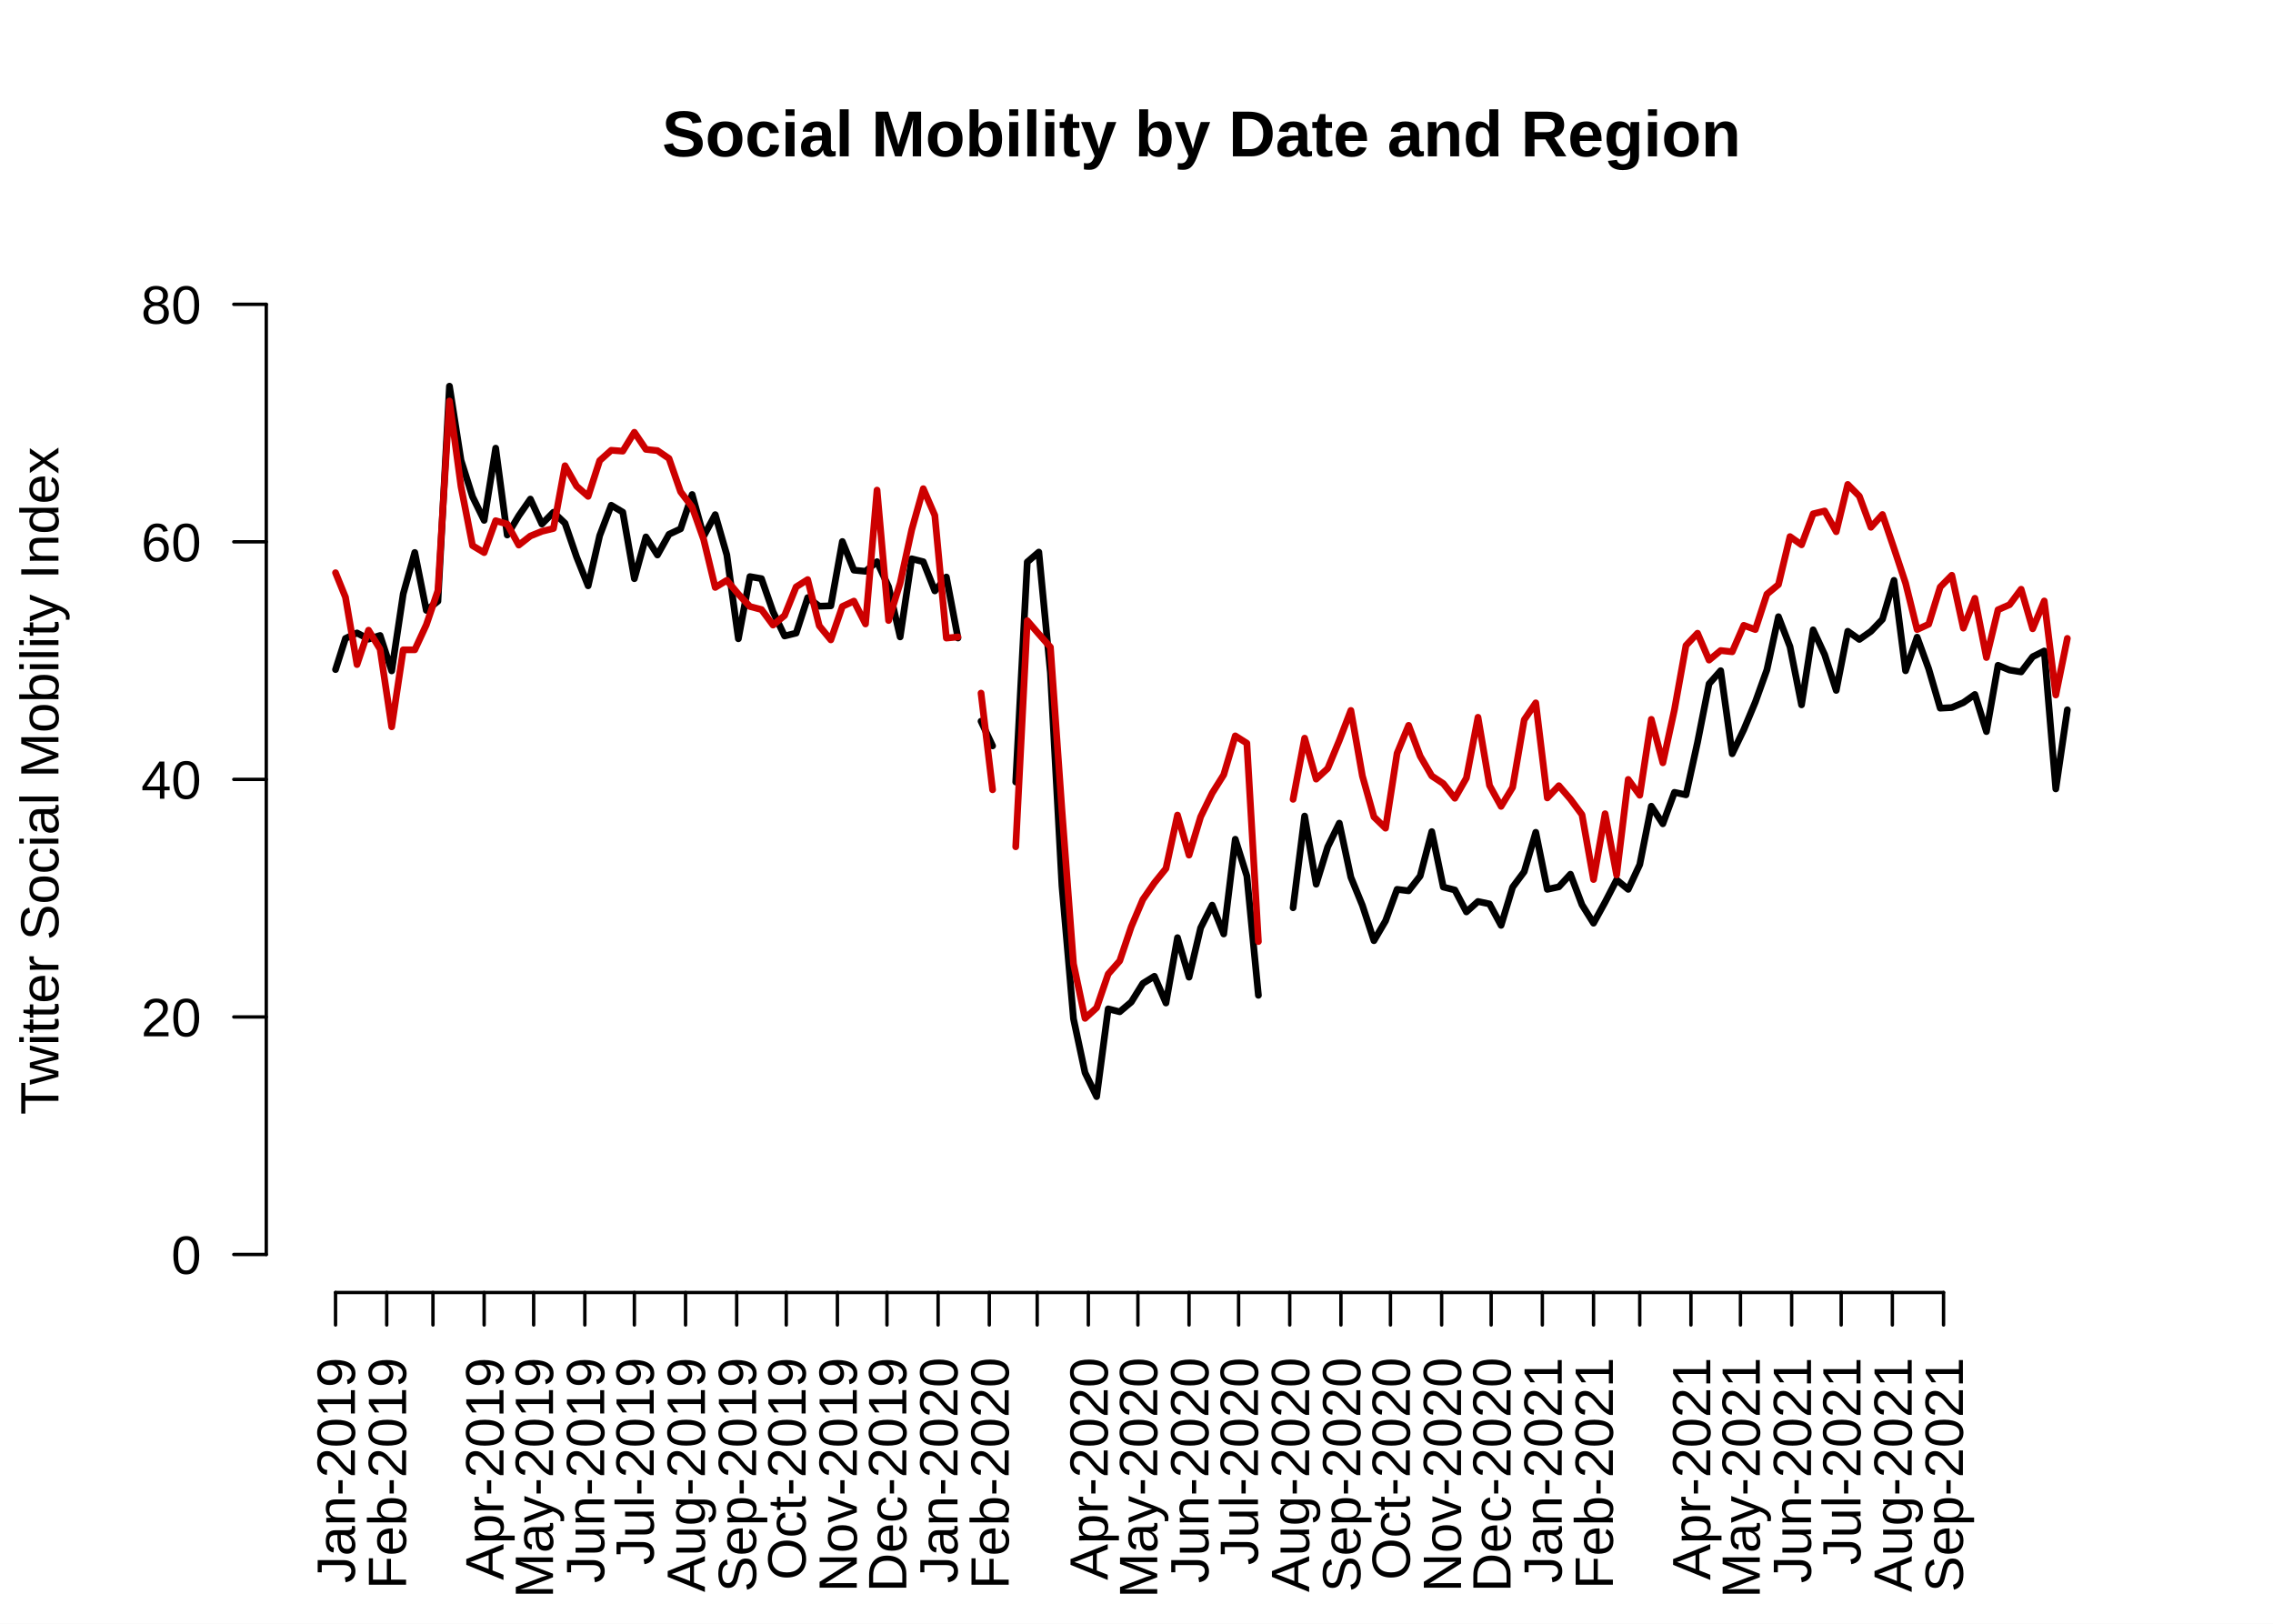
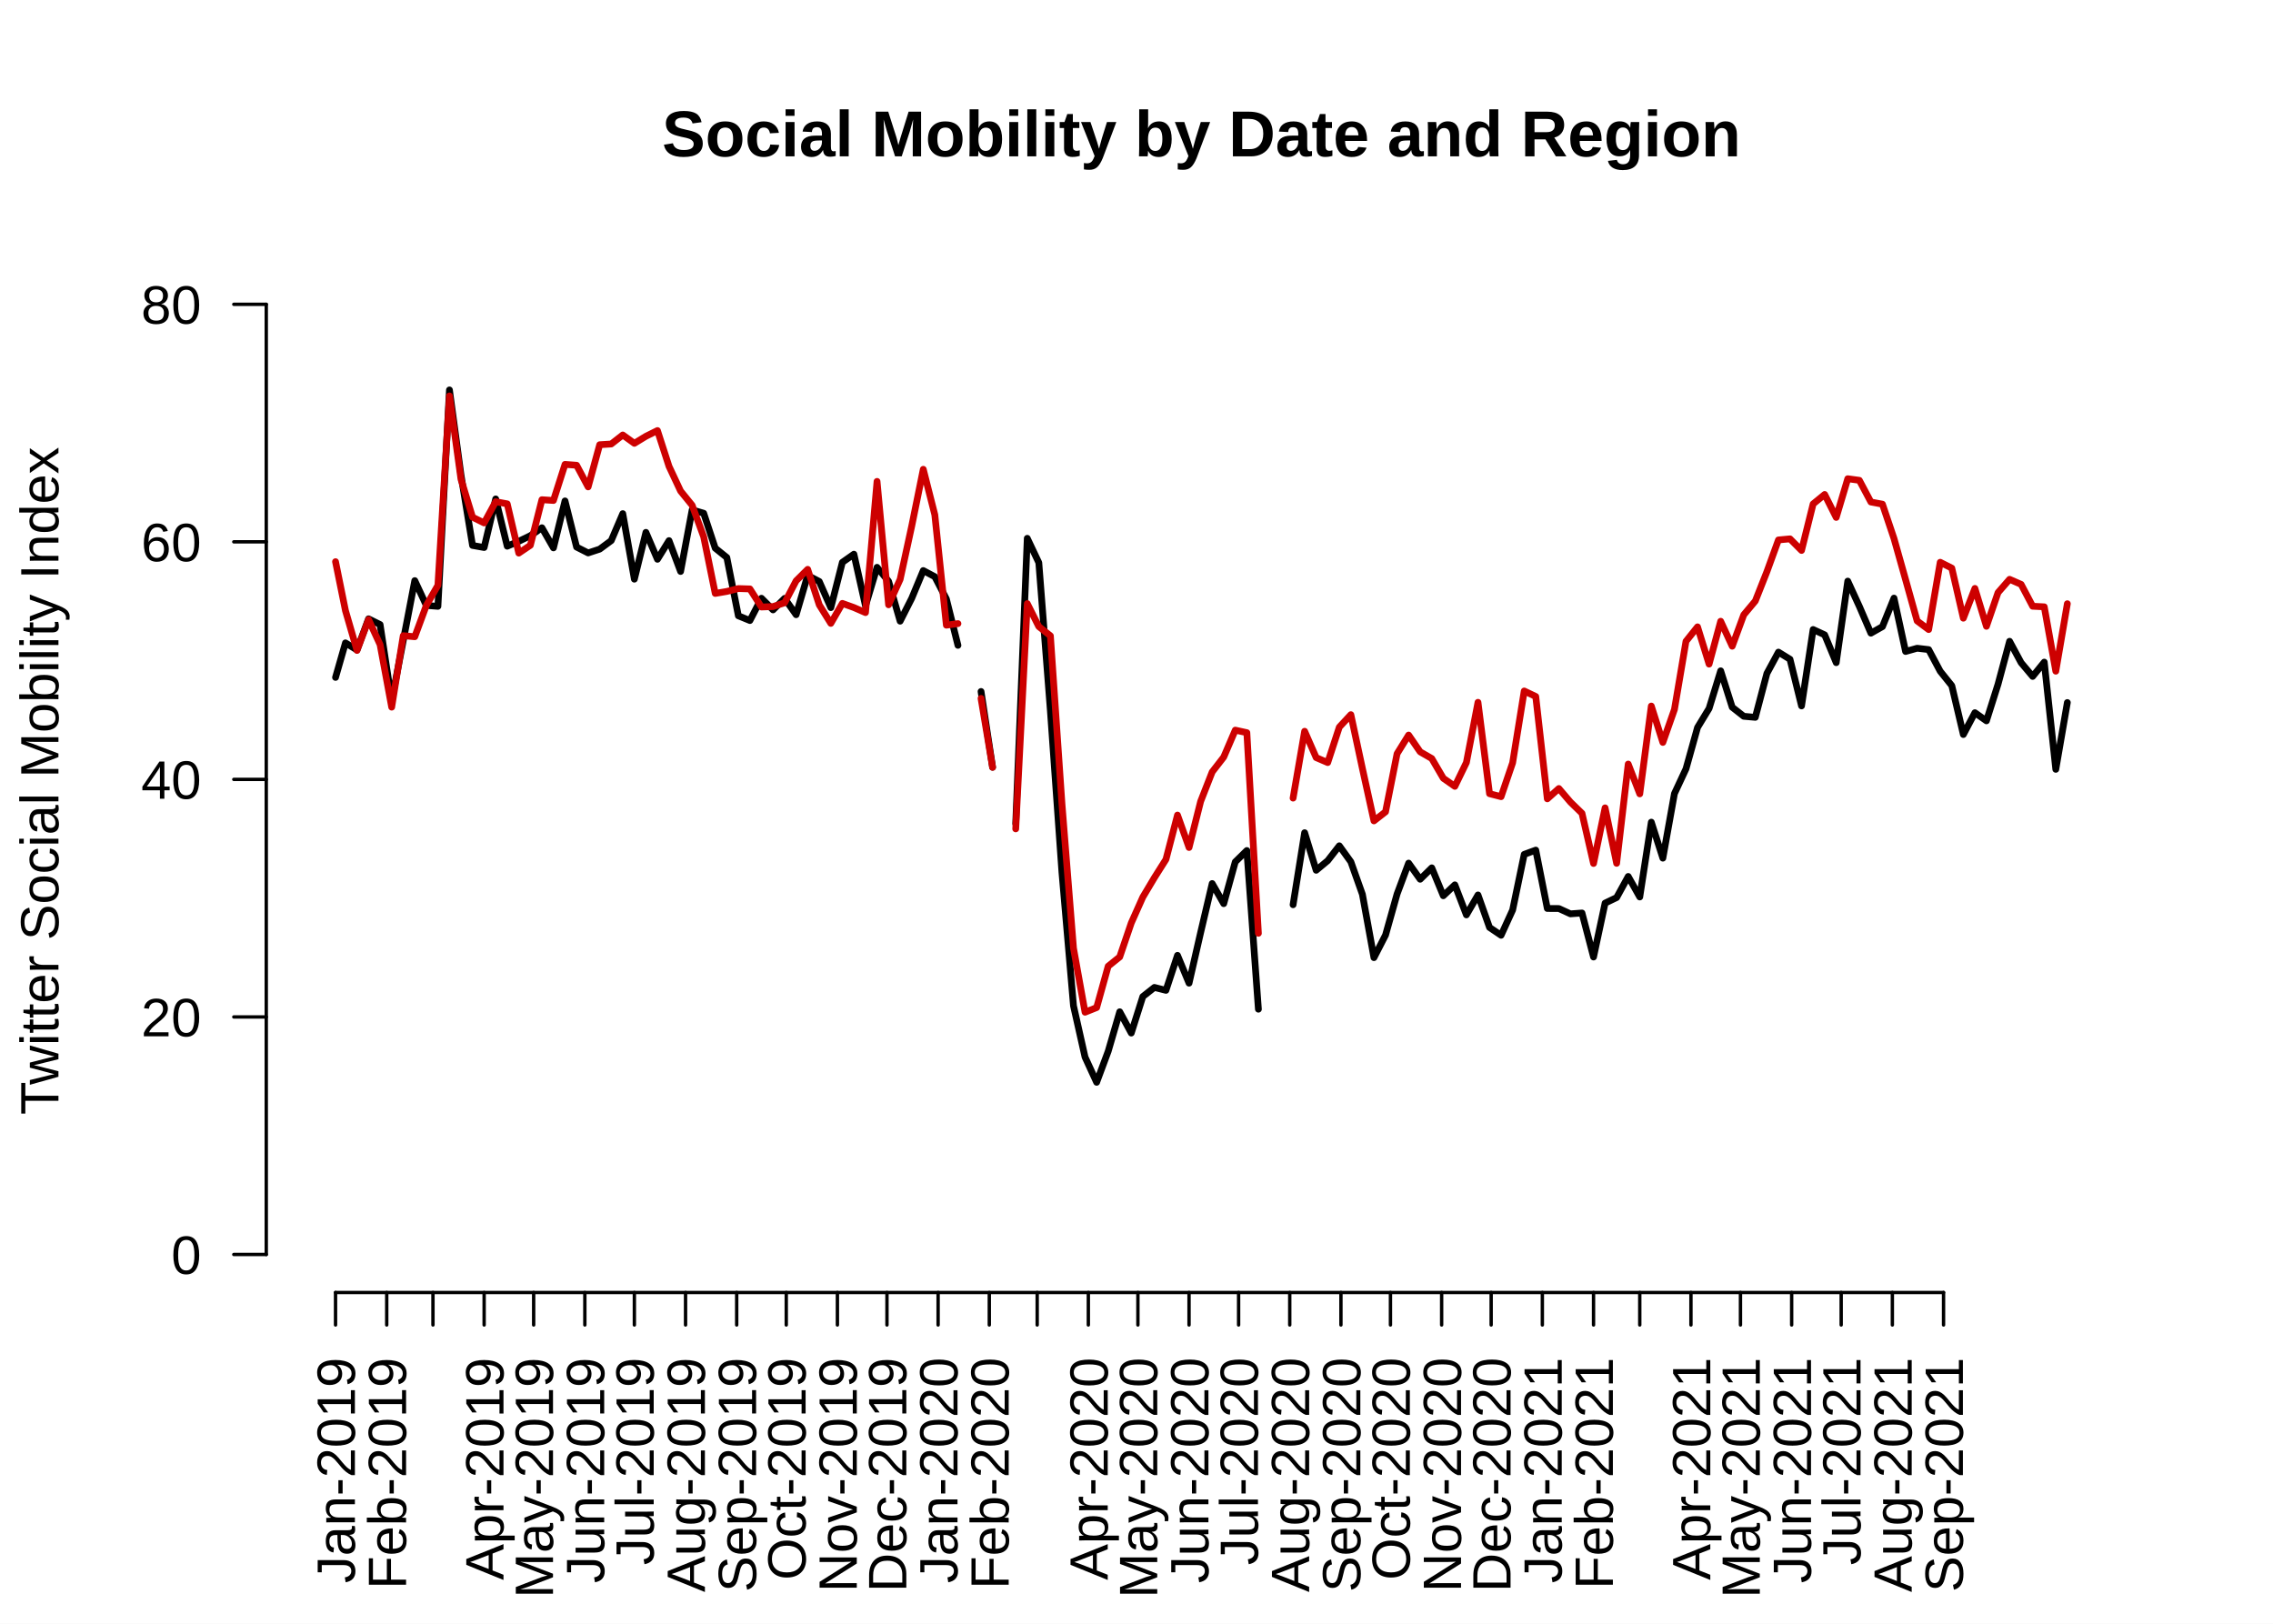
<svg xmlns="http://www.w3.org/2000/svg" viewBox="0 0 504.00 360.00">
  <defs>
    <style type="text/css">
    line, polyline, polygon, path, rect, circle {
      fill: none;
      stroke: #000000;
      stroke-linecap: round;
      stroke-linejoin: round;
      stroke-miterlimit: 10.00;
    }
  </style>
  </defs>
  <rect width="100%" height="100%" style="stroke: none; fill: #FFFFFF;" />
  <defs>
    <clipPath id="cpNTkuMDR8NDczLjc2fDI4Ni41Nnw1OS4wNA==">
      <rect x="59.04" y="59.04" width="414.72" height="227.52" />
    </clipPath>
  </defs>
-   <polyline points="74.40,148.45 76.60,141.55 79.16,140.33 81.72,141.70 84.28,140.89 86.85,148.74 89.41,131.66 91.97,122.49 94.53,135.33 97.10,133.30 99.66,85.62 102.22,102.04 104.78,110.13 107.35,115.37 109.91,99.36 112.47,118.62 115.03,114.35 117.60,110.65 120.16,116.18 122.72,113.57 125.28,116.01 127.85,123.48 130.41,129.88 132.97,118.75 135.53,112.02 138.09,113.55 140.66,128.30 143.22,119.04 145.78,123.05 148.34,118.46 150.91,117.25 153.47,109.64 156.03,118.87 158.59,114.10 161.16,123.02 163.72,141.62 166.28,127.84 168.84,128.29 171.41,135.64 173.97,141.00 176.53,140.37 179.09,132.50 181.66,134.40 184.22,134.32 186.78,120.06 189.34,126.41 191.91,126.66 194.47,124.53 197.03,130.11 199.59,141.21 202.16,123.89 204.72,124.54 207.28,131.01 209.84,127.93 212.41,141.45 " style="stroke-width: 1.50;" clip-path="url(#cpNTkuMDR8NDczLjc2fDI4Ni41Nnw1OS4wNA==)" />
-   <polyline points="217.53,159.90 220.09,165.37 " style="stroke-width: 1.50;" clip-path="url(#cpNTkuMDR8NDczLjc2fDI4Ni41Nnw1OS4wNA==)" />
-   <polyline points="225.22,173.38 227.78,124.60 230.34,122.40 232.91,149.18 235.47,196.39 238.03,225.87 240.59,237.83 243.16,243.13 245.72,223.68 248.28,224.32 250.84,222.16 253.40,218.04 255.97,216.45 258.53,222.38 261.09,207.89 263.65,216.65 266.22,205.72 268.78,200.68 271.34,207.07 273.90,186.07 276.47,194.21 279.03,220.67 " style="stroke-width: 1.50;" clip-path="url(#cpNTkuMDR8NDczLjc2fDI4Ni41Nnw1OS4wNA==)" />
-   <polyline points="286.72,201.26 289.28,180.93 291.84,196.04 294.40,187.75 296.97,182.50 299.53,194.48 302.09,200.73 304.65,208.56 307.22,204.17 309.78,197.18 312.34,197.50 314.90,194.22 317.47,184.38 320.03,196.67 322.59,197.32 325.15,202.18 327.72,199.87 330.28,200.41 332.84,205.16 335.40,196.70 337.97,193.26 340.53,184.53 343.09,197.18 345.65,196.62 348.22,193.82 350.78,200.60 353.34,204.68 355.90,200.02 358.46,195.07 361.03,197.18 363.59,191.68 366.15,178.75 368.71,182.64 371.28,175.67 373.84,176.22 376.40,164.58 378.96,151.60 381.53,148.70 384.09,167.11 386.65,161.79 389.21,155.67 391.78,148.51 394.34,136.73 396.90,143.37 399.46,156.27 402.03,139.64 404.59,145.15 407.15,153.07 409.71,139.96 412.28,141.77 414.84,139.98 417.40,137.31 419.96,128.67 422.53,148.72 425.09,141.27 427.65,148.28 430.21,157.01 432.78,156.87 435.34,155.78 437.90,153.97 440.46,162.20 443.03,147.50 445.59,148.56 448.15,148.97 450.71,145.61 453.28,144.33 455.84,174.91 458.40,157.37 " style="stroke-width: 1.50;" clip-path="url(#cpNTkuMDR8NDczLjc2fDI4Ni41Nnw1OS4wNA==)" />
+   <polyline points="74.40,150.19 76.60,142.53 79.16,144.11 81.72,137.20 84.28,138.47 86.85,155.36 89.41,142.05 91.97,128.73 94.53,134.23 97.10,134.43 99.66,86.45 102.22,105.33 104.78,120.93 107.35,121.39 109.91,110.62 112.47,121.10 115.03,120.01 117.60,118.77 120.16,117.01 122.72,121.47 125.28,111.06 127.85,121.29 130.41,122.59 132.97,121.75 135.53,119.86 138.09,113.88 140.66,128.41 143.22,118.03 145.78,124.00 148.34,119.86 150.91,126.70 153.47,113.04 156.03,113.79 158.59,121.53 161.16,123.60 163.72,136.53 166.28,137.58 168.84,132.64 171.41,135.22 173.97,132.67 176.53,136.29 179.09,127.57 181.66,128.92 184.22,134.72 186.78,124.67 189.34,122.87 191.91,134.33 194.47,125.78 197.03,128.88 199.59,137.72 202.16,132.65 204.72,126.50 207.28,127.86 209.84,132.79 212.41,143.08 " style="stroke-width: 1.50;" clip-path="url(#cpNTkuMDR8NDczLjc2fDI4Ni41Nnw1OS4wNA==)" />
+   <polyline points="217.53,153.31 220.09,170.10 " style="stroke-width: 1.50;" clip-path="url(#cpNTkuMDR8NDczLjc2fDI4Ni41Nnw1OS4wNA==)" />
+   <polyline points="225.22,182.60 227.78,119.35 230.34,124.75 232.91,157.63 235.47,193.44 238.03,222.99 240.59,234.37 243.16,239.96 245.72,233.09 248.28,224.32 250.84,229.04 253.40,220.95 255.97,218.92 258.53,219.57 261.09,211.81 263.65,217.98 266.22,206.76 268.78,195.89 271.34,200.35 273.90,191.09 276.47,188.57 279.03,223.75 " style="stroke-width: 1.50;" clip-path="url(#cpNTkuMDR8NDczLjc2fDI4Ni41Nnw1OS4wNA==)" />
+   <polyline points="286.72,200.59 289.28,184.62 291.84,192.95 294.40,190.82 296.97,187.52 299.53,191.07 302.09,198.28 304.65,212.32 307.22,207.31 309.78,198.21 312.34,191.36 314.90,194.94 317.47,192.41 320.03,198.60 322.59,196.18 325.15,202.84 327.72,198.42 330.28,205.63 332.84,207.36 335.40,201.76 337.97,189.42 340.53,188.48 343.09,201.42 345.65,201.43 348.22,202.61 350.78,202.42 353.34,212.18 355.90,200.23 358.46,199.00 361.03,194.32 363.59,198.87 366.15,182.28 368.71,190.26 371.28,175.95 373.84,170.46 376.40,161.29 378.96,157.08 381.53,148.73 384.09,156.80 386.65,158.81 389.21,159.04 391.78,149.31 394.34,144.58 396.90,146.16 399.46,156.51 402.03,139.57 404.59,140.75 407.15,146.92 409.71,128.84 412.28,134.44 414.84,140.38 417.40,138.93 419.96,132.61 422.53,144.44 425.09,143.72 427.65,144.02 430.21,148.82 432.78,152.02 435.34,162.85 437.90,158.01 440.46,159.82 443.03,151.70 445.59,142.18 448.15,146.93 450.71,149.97 453.28,146.80 455.84,170.57 458.40,155.76 " style="stroke-width: 1.50;" clip-path="url(#cpNTkuMDR8NDczLjc2fDI4Ni41Nnw1OS4wNA==)" />
  <defs>
    <clipPath id="cpMC4wMHw1MDQuMDB8MzYwLjAwfDAuMDA=">
      <rect x="0.00" y="0.00" width="504.00" height="360.00" />
    </clipPath>
  </defs>
  <line x1="59.04" y1="278.13" x2="59.04" y2="67.47" style="stroke-width: 0.75;" clip-path="url(#cpMC4wMHw1MDQuMDB8MzYwLjAwfDAuMDA=)" />
  <line x1="59.04" y1="278.13" x2="51.84" y2="278.13" style="stroke-width: 0.75;" clip-path="url(#cpMC4wMHw1MDQuMDB8MzYwLjAwfDAuMDA=)" />
  <line x1="59.04" y1="225.47" x2="51.84" y2="225.47" style="stroke-width: 0.75;" clip-path="url(#cpMC4wMHw1MDQuMDB8MzYwLjAwfDAuMDA=)" />
  <line x1="59.04" y1="172.80" x2="51.84" y2="172.80" style="stroke-width: 0.75;" clip-path="url(#cpMC4wMHw1MDQuMDB8MzYwLjAwfDAuMDA=)" />
  <line x1="59.04" y1="120.13" x2="51.84" y2="120.13" style="stroke-width: 0.75;" clip-path="url(#cpMC4wMHw1MDQuMDB8MzYwLjAwfDAuMDA=)" />
  <line x1="59.04" y1="67.47" x2="51.84" y2="67.47" style="stroke-width: 0.75;" clip-path="url(#cpMC4wMHw1MDQuMDB8MzYwLjAwfDAuMDA=)" />
  <g clip-path="url(#cpMC4wMHw1MDQuMDB8MzYwLjAwfDAuMDA=)">
    <text x="37.97" y="282.43" style="font-size: 12.00px; font-family: Arial;" textLength="6.67px" lengthAdjust="spacingAndGlyphs">0</text>
  </g>
  <g clip-path="url(#cpMC4wMHw1MDQuMDB8MzYwLjAwfDAuMDA=)">
    <text x="31.29" y="229.76" style="font-size: 12.00px; font-family: Arial;" textLength="13.35px" lengthAdjust="spacingAndGlyphs">20</text>
  </g>
  <g clip-path="url(#cpMC4wMHw1MDQuMDB8MzYwLjAwfDAuMDA=)">
    <text x="31.29" y="177.09" style="font-size: 12.00px; font-family: Arial;" textLength="13.35px" lengthAdjust="spacingAndGlyphs">40</text>
  </g>
  <g clip-path="url(#cpMC4wMHw1MDQuMDB8MzYwLjAwfDAuMDA=)">
    <text x="31.29" y="124.43" style="font-size: 12.00px; font-family: Arial;" textLength="13.35px" lengthAdjust="spacingAndGlyphs">60</text>
  </g>
  <g clip-path="url(#cpMC4wMHw1MDQuMDB8MzYwLjAwfDAuMDA=)">
    <text x="31.29" y="71.76" style="font-size: 12.00px; font-family: Arial;" textLength="13.35px" lengthAdjust="spacingAndGlyphs">80</text>
  </g>
  <g clip-path="url(#cpMC4wMHw1MDQuMDB8MzYwLjAwfDAuMDA=)">
    <text x="146.78" y="34.67" style="font-size: 14.40px; font-weight: bold; font-family: Arial;" textLength="239.23px" lengthAdjust="spacingAndGlyphs">Social Mobility by Date and Region</text>
  </g>
  <g clip-path="url(#cpMC4wMHw1MDQuMDB8MzYwLjAwfDAuMDA=)">
    <text transform="translate(12.96,247.16) rotate(-90)" style="font-size: 12.00px; font-family: Arial;" textLength="148.72px" lengthAdjust="spacingAndGlyphs">Twitter Social Mobility Index</text>
  </g>
  <defs>
    <clipPath id="cpNTkuMDR8NDczLjc2fDI4Ni41Nnw1OS4wNA==">
      <rect x="59.04" y="59.04" width="414.72" height="227.52" />
    </clipPath>
  </defs>
-   <polyline points="74.40,126.98 76.60,132.40 79.16,147.34 81.72,139.72 84.28,143.92 86.85,161.14 89.41,144.07 91.97,144.07 94.53,138.53 97.10,130.94 99.66,88.91 102.22,107.87 104.78,120.97 107.35,122.52 109.91,115.44 112.47,116.20 115.03,120.85 117.60,118.84 120.16,117.80 122.72,117.17 125.28,103.26 127.85,107.79 130.41,110.05 132.97,102.12 135.53,99.83 138.09,100.02 140.66,95.84 143.22,99.63 145.78,99.90 148.34,101.65 150.91,109.03 153.47,112.41 156.03,119.63 158.59,130.24 161.16,128.66 163.72,131.73 166.28,134.47 168.84,135.14 171.41,138.59 173.97,136.46 176.53,130.12 179.09,128.50 181.66,138.75 184.22,141.87 186.78,134.46 189.34,133.27 191.91,138.34 194.47,108.66 197.03,137.57 199.59,129.29 202.16,117.46 204.72,108.35 207.28,114.26 209.84,141.47 212.41,141.22 " style="stroke-width: 1.50; stroke: #CD0000;" clip-path="url(#cpNTkuMDR8NDczLjc2fDI4Ni41Nnw1OS4wNA==)" />
-   <polyline points="217.53,153.67 220.09,175.10 " style="stroke-width: 1.50; stroke: #CD0000;" clip-path="url(#cpNTkuMDR8NDczLjc2fDI4Ni41Nnw1OS4wNA==)" />
-   <polyline points="225.22,187.74 227.78,137.61 230.34,140.58 232.91,143.48 235.47,179.66 238.03,213.68 240.59,225.78 243.16,223.43 245.72,215.95 248.28,213.04 250.84,205.46 253.40,199.44 255.97,195.73 258.53,192.56 261.09,180.71 263.65,189.59 266.22,181.10 268.78,175.85 271.34,171.77 273.90,163.15 276.47,164.78 279.03,208.75 " style="stroke-width: 1.50; stroke: #CD0000;" clip-path="url(#cpNTkuMDR8NDczLjc2fDI4Ni41Nnw1OS4wNA==)" />
-   <polyline points="286.72,177.22 289.28,163.66 291.84,172.74 294.40,170.37 296.97,164.17 299.53,157.51 302.09,172.04 304.65,181.12 307.22,183.62 309.78,167.02 312.34,160.82 314.90,167.64 317.47,172.03 320.03,173.73 322.59,176.98 325.15,172.49 327.72,159.03 330.28,174.15 332.84,178.78 335.40,174.57 337.97,159.59 340.53,155.83 343.09,176.91 345.65,174.20 348.22,177.18 350.78,180.62 353.34,195.00 355.90,180.41 358.46,193.99 361.03,172.81 363.59,176.32 366.15,159.49 368.71,169.12 371.28,157.35 373.84,143.10 376.40,140.39 378.96,146.35 381.53,144.23 384.09,144.51 386.65,138.64 389.21,139.58 391.78,131.73 394.34,129.61 396.90,118.97 399.46,120.79 402.03,113.92 404.59,113.29 407.15,117.89 409.71,107.40 412.28,110.01 414.84,116.91 417.40,114.07 419.96,121.57 422.53,129.29 425.09,139.58 427.65,138.40 430.21,130.15 432.78,127.54 435.34,139.27 437.90,132.65 440.46,145.78 443.03,135.19 445.59,134.07 448.15,130.64 450.71,139.41 453.28,133.24 455.84,154.09 458.40,141.54 " style="stroke-width: 1.50; stroke: #CD0000;" clip-path="url(#cpNTkuMDR8NDczLjc2fDI4Ni41Nnw1OS4wNA==)" />
+   <polyline points="74.40,124.53 76.60,135.38 79.16,144.21 81.72,137.36 84.28,142.92 86.85,156.78 89.41,140.94 91.97,141.17 94.53,134.24 97.10,129.77 99.66,87.78 102.22,106.27 104.78,114.67 107.35,115.94 109.91,111.23 112.47,111.71 115.03,122.63 117.60,120.89 120.16,110.79 122.72,110.96 125.28,102.96 127.85,103.15 130.41,107.95 132.97,98.60 135.53,98.44 138.09,96.44 140.66,98.29 143.22,96.73 145.78,95.46 148.34,103.39 150.91,108.87 153.47,112.02 156.03,119.01 158.59,131.57 161.16,131.13 163.72,130.49 166.28,130.57 168.84,134.58 171.41,134.48 173.97,133.65 176.53,128.77 179.09,126.23 181.66,134.11 184.22,138.21 186.78,133.78 189.34,134.70 191.91,135.82 194.47,106.73 197.03,134.09 199.59,128.45 202.16,116.63 204.72,104.05 207.28,114.13 209.84,138.61 212.41,138.26 " style="stroke-width: 1.50; stroke: #CD0000;" clip-path="url(#cpNTkuMDR8NDczLjc2fDI4Ni41Nnw1OS4wNA==)" />
+   <polyline points="217.53,154.84 220.09,170.13 " style="stroke-width: 1.50; stroke: #CD0000;" clip-path="url(#cpNTkuMDR8NDczLjc2fDI4Ni41Nnw1OS4wNA==)" />
+   <polyline points="225.22,183.77 227.78,133.82 230.34,138.92 232.91,140.97 235.47,178.20 238.03,210.23 240.59,224.42 243.16,223.39 245.72,214.22 248.28,212.16 250.84,204.63 253.40,198.90 255.97,194.59 258.53,190.54 261.09,180.71 263.65,187.90 266.22,177.69 268.78,171.15 271.34,167.85 273.90,161.88 276.47,162.44 279.03,206.92 " style="stroke-width: 1.50; stroke: #CD0000;" clip-path="url(#cpNTkuMDR8NDczLjc2fDI4Ni41Nnw1OS4wNA==)" />
+   <polyline points="286.72,176.95 289.28,162.13 291.84,167.97 294.40,169.07 296.97,161.21 299.53,158.45 302.09,170.38 304.65,182.00 307.22,179.99 309.78,167.10 312.34,162.97 314.90,166.69 317.47,168.17 320.03,172.55 322.59,174.34 325.15,169.06 327.72,155.71 330.28,175.97 332.84,176.63 335.40,169.12 337.97,153.20 340.53,154.42 343.09,177.11 345.65,174.82 348.22,177.83 350.78,180.32 353.34,191.44 355.90,179.11 358.46,191.41 361.03,169.40 363.59,176.01 366.15,156.54 368.71,164.60 371.28,157.29 373.84,142.18 376.40,138.98 378.96,147.24 381.53,137.74 384.09,143.27 386.65,136.31 389.21,133.25 391.78,126.75 394.34,119.71 396.90,119.47 399.46,122.04 402.03,111.73 404.59,109.63 407.15,114.72 409.71,106.14 412.28,106.49 414.84,111.30 417.40,111.78 419.96,119.39 422.53,128.50 425.09,137.66 427.65,139.58 430.21,124.66 432.78,125.96 435.34,137.06 437.90,130.46 440.46,138.86 443.03,131.38 445.59,128.44 448.15,129.56 450.71,134.41 453.28,134.54 455.84,148.81 458.40,133.85 " style="stroke-width: 1.50; stroke: #CD0000;" clip-path="url(#cpNTkuMDR8NDczLjc2fDI4Ni41Nnw1OS4wNA==)" />
  <defs>
    <clipPath id="cpMC4wMHw1MDQuMDB8MzYwLjAwfDAuMDA=">
      <rect x="0.00" y="0.00" width="504.00" height="360.00" />
    </clipPath>
  </defs>
  <line x1="74.40" y1="286.56" x2="430.95" y2="286.56" style="stroke-width: 0.75;" clip-path="url(#cpMC4wMHw1MDQuMDB8MzYwLjAwfDAuMDA=)" />
  <line x1="74.40" y1="286.56" x2="74.40" y2="293.76" style="stroke-width: 0.75;" clip-path="url(#cpMC4wMHw1MDQuMDB8MzYwLjAwfDAuMDA=)" />
  <line x1="85.75" y1="286.56" x2="85.75" y2="293.76" style="stroke-width: 0.75;" clip-path="url(#cpMC4wMHw1MDQuMDB8MzYwLjAwfDAuMDA=)" />
  <line x1="96.00" y1="286.56" x2="96.00" y2="293.76" style="stroke-width: 0.75;" clip-path="url(#cpMC4wMHw1MDQuMDB8MzYwLjAwfDAuMDA=)" />
  <line x1="107.35" y1="286.56" x2="107.35" y2="293.76" style="stroke-width: 0.75;" clip-path="url(#cpMC4wMHw1MDQuMDB8MzYwLjAwfDAuMDA=)" />
  <line x1="118.33" y1="286.56" x2="118.33" y2="293.76" style="stroke-width: 0.75;" clip-path="url(#cpMC4wMHw1MDQuMDB8MzYwLjAwfDAuMDA=)" />
  <line x1="129.68" y1="286.56" x2="129.68" y2="293.76" style="stroke-width: 0.75;" clip-path="url(#cpMC4wMHw1MDQuMDB8MzYwLjAwfDAuMDA=)" />
  <line x1="140.66" y1="286.56" x2="140.66" y2="293.76" style="stroke-width: 0.75;" clip-path="url(#cpMC4wMHw1MDQuMDB8MzYwLjAwfDAuMDA=)" />
  <line x1="152.01" y1="286.56" x2="152.01" y2="293.76" style="stroke-width: 0.75;" clip-path="url(#cpMC4wMHw1MDQuMDB8MzYwLjAwfDAuMDA=)" />
  <line x1="163.35" y1="286.56" x2="163.35" y2="293.76" style="stroke-width: 0.75;" clip-path="url(#cpMC4wMHw1MDQuMDB8MzYwLjAwfDAuMDA=)" />
  <line x1="174.34" y1="286.56" x2="174.34" y2="293.76" style="stroke-width: 0.75;" clip-path="url(#cpMC4wMHw1MDQuMDB8MzYwLjAwfDAuMDA=)" />
  <line x1="185.68" y1="286.56" x2="185.68" y2="293.76" style="stroke-width: 0.75;" clip-path="url(#cpMC4wMHw1MDQuMDB8MzYwLjAwfDAuMDA=)" />
  <line x1="196.67" y1="286.56" x2="196.67" y2="293.76" style="stroke-width: 0.75;" clip-path="url(#cpMC4wMHw1MDQuMDB8MzYwLjAwfDAuMDA=)" />
  <line x1="208.01" y1="286.56" x2="208.01" y2="293.76" style="stroke-width: 0.75;" clip-path="url(#cpMC4wMHw1MDQuMDB8MzYwLjAwfDAuMDA=)" />
  <line x1="219.36" y1="286.56" x2="219.36" y2="293.76" style="stroke-width: 0.75;" clip-path="url(#cpMC4wMHw1MDQuMDB8MzYwLjAwfDAuMDA=)" />
  <line x1="229.98" y1="286.56" x2="229.98" y2="293.76" style="stroke-width: 0.75;" clip-path="url(#cpMC4wMHw1MDQuMDB8MzYwLjAwfDAuMDA=)" />
  <line x1="241.32" y1="286.56" x2="241.32" y2="293.76" style="stroke-width: 0.75;" clip-path="url(#cpMC4wMHw1MDQuMDB8MzYwLjAwfDAuMDA=)" />
  <line x1="252.31" y1="286.56" x2="252.31" y2="293.76" style="stroke-width: 0.75;" clip-path="url(#cpMC4wMHw1MDQuMDB8MzYwLjAwfDAuMDA=)" />
  <line x1="263.65" y1="286.56" x2="263.65" y2="293.76" style="stroke-width: 0.75;" clip-path="url(#cpMC4wMHw1MDQuMDB8MzYwLjAwfDAuMDA=)" />
  <line x1="274.64" y1="286.56" x2="274.64" y2="293.76" style="stroke-width: 0.75;" clip-path="url(#cpMC4wMHw1MDQuMDB8MzYwLjAwfDAuMDA=)" />
  <line x1="285.98" y1="286.56" x2="285.98" y2="293.76" style="stroke-width: 0.75;" clip-path="url(#cpMC4wMHw1MDQuMDB8MzYwLjAwfDAuMDA=)" />
  <line x1="297.33" y1="286.56" x2="297.33" y2="293.76" style="stroke-width: 0.75;" clip-path="url(#cpMC4wMHw1MDQuMDB8MzYwLjAwfDAuMDA=)" />
  <line x1="308.31" y1="286.56" x2="308.31" y2="293.76" style="stroke-width: 0.75;" clip-path="url(#cpMC4wMHw1MDQuMDB8MzYwLjAwfDAuMDA=)" />
  <line x1="319.66" y1="286.56" x2="319.66" y2="293.76" style="stroke-width: 0.75;" clip-path="url(#cpMC4wMHw1MDQuMDB8MzYwLjAwfDAuMDA=)" />
  <line x1="330.64" y1="286.56" x2="330.64" y2="293.76" style="stroke-width: 0.75;" clip-path="url(#cpMC4wMHw1MDQuMDB8MzYwLjAwfDAuMDA=)" />
  <line x1="341.99" y1="286.56" x2="341.99" y2="293.76" style="stroke-width: 0.75;" clip-path="url(#cpMC4wMHw1MDQuMDB8MzYwLjAwfDAuMDA=)" />
  <line x1="353.34" y1="286.56" x2="353.34" y2="293.76" style="stroke-width: 0.75;" clip-path="url(#cpMC4wMHw1MDQuMDB8MzYwLjAwfDAuMDA=)" />
  <line x1="363.59" y1="286.56" x2="363.59" y2="293.76" style="stroke-width: 0.75;" clip-path="url(#cpMC4wMHw1MDQuMDB8MzYwLjAwfDAuMDA=)" />
  <line x1="374.94" y1="286.56" x2="374.94" y2="293.76" style="stroke-width: 0.75;" clip-path="url(#cpMC4wMHw1MDQuMDB8MzYwLjAwfDAuMDA=)" />
  <line x1="385.92" y1="286.56" x2="385.92" y2="293.76" style="stroke-width: 0.75;" clip-path="url(#cpMC4wMHw1MDQuMDB8MzYwLjAwfDAuMDA=)" />
  <line x1="397.27" y1="286.56" x2="397.27" y2="293.76" style="stroke-width: 0.75;" clip-path="url(#cpMC4wMHw1MDQuMDB8MzYwLjAwfDAuMDA=)" />
  <line x1="408.25" y1="286.56" x2="408.25" y2="293.76" style="stroke-width: 0.75;" clip-path="url(#cpMC4wMHw1MDQuMDB8MzYwLjAwfDAuMDA=)" />
  <line x1="419.60" y1="286.56" x2="419.60" y2="293.76" style="stroke-width: 0.75;" clip-path="url(#cpMC4wMHw1MDQuMDB8MzYwLjAwfDAuMDA=)" />
  <line x1="430.95" y1="286.56" x2="430.95" y2="293.76" style="stroke-width: 0.75;" clip-path="url(#cpMC4wMHw1MDQuMDB8MzYwLjAwfDAuMDA=)" />
  <g clip-path="url(#cpMC4wMHw1MDQuMDB8MzYwLjAwfDAuMDA=)">
    <text transform="translate(78.69,351.00) rotate(-90)" style="font-size: 12.00px; font-family: Arial;" textLength="50.04px" lengthAdjust="spacingAndGlyphs">Jan-2019</text>
  </g>
  <g clip-path="url(#cpMC4wMHw1MDQuMDB8MzYwLjAwfDAuMDA=)">
    <text transform="translate(90.04,352.33) rotate(-90)" style="font-size: 12.00px; font-family: Arial;" textLength="51.37px" lengthAdjust="spacingAndGlyphs">Feb-2019</text>
  </g>
  <g clip-path="url(#cpMC4wMHw1MDQuMDB8MzYwLjAwfDAuMDA=)">
    <text transform="translate(111.64,350.33) rotate(-90)" style="font-size: 12.00px; font-family: Arial;" textLength="49.37px" lengthAdjust="spacingAndGlyphs">Apr-2019</text>
  </g>
  <g clip-path="url(#cpMC4wMHw1MDQuMDB8MzYwLjAwfDAuMDA=)">
    <text transform="translate(122.62,354.32) rotate(-90)" style="font-size: 12.00px; font-family: Arial;" textLength="53.36px" lengthAdjust="spacingAndGlyphs">May-2019</text>
  </g>
  <g clip-path="url(#cpMC4wMHw1MDQuMDB8MzYwLjAwfDAuMDA=)">
    <text transform="translate(133.97,351.00) rotate(-90)" style="font-size: 12.00px; font-family: Arial;" textLength="50.04px" lengthAdjust="spacingAndGlyphs">Jun-2019</text>
  </g>
  <g clip-path="url(#cpMC4wMHw1MDQuMDB8MzYwLjAwfDAuMDA=)">
    <text transform="translate(144.95,346.99) rotate(-90)" style="font-size: 12.00px; font-family: Arial;" textLength="46.03px" lengthAdjust="spacingAndGlyphs">Jul-2019</text>
  </g>
  <g clip-path="url(#cpMC4wMHw1MDQuMDB8MzYwLjAwfDAuMDA=)">
    <text transform="translate(156.30,353.00) rotate(-90)" style="font-size: 12.00px; font-family: Arial;" textLength="52.04px" lengthAdjust="spacingAndGlyphs">Aug-2019</text>
  </g>
  <g clip-path="url(#cpMC4wMHw1MDQuMDB8MzYwLjAwfDAuMDA=)">
    <text transform="translate(167.65,353.00) rotate(-90)" style="font-size: 12.00px; font-family: Arial;" textLength="52.04px" lengthAdjust="spacingAndGlyphs">Sep-2019</text>
  </g>
  <g clip-path="url(#cpMC4wMHw1MDQuMDB8MzYwLjAwfDAuMDA=)">
    <text transform="translate(178.63,350.32) rotate(-90)" style="font-size: 12.00px; font-family: Arial;" textLength="49.36px" lengthAdjust="spacingAndGlyphs">Oct-2019</text>
  </g>
  <g clip-path="url(#cpMC4wMHw1MDQuMDB8MzYwLjAwfDAuMDA=)">
    <text transform="translate(189.98,352.99) rotate(-90)" style="font-size: 12.00px; font-family: Arial;" textLength="52.03px" lengthAdjust="spacingAndGlyphs">Nov-2019</text>
  </g>
  <g clip-path="url(#cpMC4wMHw1MDQuMDB8MzYwLjAwfDAuMDA=)">
    <text transform="translate(200.96,352.99) rotate(-90)" style="font-size: 12.00px; font-family: Arial;" textLength="52.03px" lengthAdjust="spacingAndGlyphs">Dec-2019</text>
  </g>
  <g clip-path="url(#cpMC4wMHw1MDQuMDB8MzYwLjAwfDAuMDA=)">
    <text transform="translate(212.31,351.00) rotate(-90)" style="font-size: 12.00px; font-family: Arial;" textLength="50.04px" lengthAdjust="spacingAndGlyphs">Jan-2020</text>
  </g>
  <g clip-path="url(#cpMC4wMHw1MDQuMDB8MzYwLjAwfDAuMDA=)">
    <text transform="translate(223.66,352.33) rotate(-90)" style="font-size: 12.00px; font-family: Arial;" textLength="51.37px" lengthAdjust="spacingAndGlyphs">Feb-2020</text>
  </g>
  <g clip-path="url(#cpMC4wMHw1MDQuMDB8MzYwLjAwfDAuMDA=)">
    <text transform="translate(245.62,350.33) rotate(-90)" style="font-size: 12.00px; font-family: Arial;" textLength="49.37px" lengthAdjust="spacingAndGlyphs">Apr-2020</text>
  </g>
  <g clip-path="url(#cpMC4wMHw1MDQuMDB8MzYwLjAwfDAuMDA=)">
    <text transform="translate(256.60,354.32) rotate(-90)" style="font-size: 12.00px; font-family: Arial;" textLength="53.36px" lengthAdjust="spacingAndGlyphs">May-2020</text>
  </g>
  <g clip-path="url(#cpMC4wMHw1MDQuMDB8MzYwLjAwfDAuMDA=)">
    <text transform="translate(267.95,351.00) rotate(-90)" style="font-size: 12.00px; font-family: Arial;" textLength="50.04px" lengthAdjust="spacingAndGlyphs">Jun-2020</text>
  </g>
  <g clip-path="url(#cpMC4wMHw1MDQuMDB8MzYwLjAwfDAuMDA=)">
    <text transform="translate(278.93,346.99) rotate(-90)" style="font-size: 12.00px; font-family: Arial;" textLength="46.03px" lengthAdjust="spacingAndGlyphs">Jul-2020</text>
  </g>
  <g clip-path="url(#cpMC4wMHw1MDQuMDB8MzYwLjAwfDAuMDA=)">
    <text transform="translate(290.28,353.00) rotate(-90)" style="font-size: 12.00px; font-family: Arial;" textLength="52.04px" lengthAdjust="spacingAndGlyphs">Aug-2020</text>
  </g>
  <g clip-path="url(#cpMC4wMHw1MDQuMDB8MzYwLjAwfDAuMDA=)">
    <text transform="translate(301.63,353.00) rotate(-90)" style="font-size: 12.00px; font-family: Arial;" textLength="52.04px" lengthAdjust="spacingAndGlyphs">Sep-2020</text>
  </g>
  <g clip-path="url(#cpMC4wMHw1MDQuMDB8MzYwLjAwfDAuMDA=)">
    <text transform="translate(312.61,350.32) rotate(-90)" style="font-size: 12.00px; font-family: Arial;" textLength="49.36px" lengthAdjust="spacingAndGlyphs">Oct-2020</text>
  </g>
  <g clip-path="url(#cpMC4wMHw1MDQuMDB8MzYwLjAwfDAuMDA=)">
    <text transform="translate(323.96,352.99) rotate(-90)" style="font-size: 12.00px; font-family: Arial;" textLength="52.03px" lengthAdjust="spacingAndGlyphs">Nov-2020</text>
  </g>
  <g clip-path="url(#cpMC4wMHw1MDQuMDB8MzYwLjAwfDAuMDA=)">
    <text transform="translate(334.94,352.99) rotate(-90)" style="font-size: 12.00px; font-family: Arial;" textLength="52.03px" lengthAdjust="spacingAndGlyphs">Dec-2020</text>
  </g>
  <g clip-path="url(#cpMC4wMHw1MDQuMDB8MzYwLjAwfDAuMDA=)">
    <text transform="translate(346.29,351.00) rotate(-90)" style="font-size: 12.00px; font-family: Arial;" textLength="50.04px" lengthAdjust="spacingAndGlyphs">Jan-2021</text>
  </g>
  <g clip-path="url(#cpMC4wMHw1MDQuMDB8MzYwLjAwfDAuMDA=)">
    <text transform="translate(357.63,352.33) rotate(-90)" style="font-size: 12.00px; font-family: Arial;" textLength="51.37px" lengthAdjust="spacingAndGlyphs">Feb-2021</text>
  </g>
  <g clip-path="url(#cpMC4wMHw1MDQuMDB8MzYwLjAwfDAuMDA=)">
    <text transform="translate(379.23,350.33) rotate(-90)" style="font-size: 12.00px; font-family: Arial;" textLength="49.37px" lengthAdjust="spacingAndGlyphs">Apr-2021</text>
  </g>
  <g clip-path="url(#cpMC4wMHw1MDQuMDB8MzYwLjAwfDAuMDA=)">
    <text transform="translate(390.21,354.32) rotate(-90)" style="font-size: 12.00px; font-family: Arial;" textLength="53.36px" lengthAdjust="spacingAndGlyphs">May-2021</text>
  </g>
  <g clip-path="url(#cpMC4wMHw1MDQuMDB8MzYwLjAwfDAuMDA=)">
    <text transform="translate(401.56,351.00) rotate(-90)" style="font-size: 12.00px; font-family: Arial;" textLength="50.04px" lengthAdjust="spacingAndGlyphs">Jun-2021</text>
  </g>
  <g clip-path="url(#cpMC4wMHw1MDQuMDB8MzYwLjAwfDAuMDA=)">
    <text transform="translate(412.54,346.99) rotate(-90)" style="font-size: 12.00px; font-family: Arial;" textLength="46.03px" lengthAdjust="spacingAndGlyphs">Jul-2021</text>
  </g>
  <g clip-path="url(#cpMC4wMHw1MDQuMDB8MzYwLjAwfDAuMDA=)">
    <text transform="translate(423.89,353.00) rotate(-90)" style="font-size: 12.00px; font-family: Arial;" textLength="52.04px" lengthAdjust="spacingAndGlyphs">Aug-2021</text>
  </g>
  <g clip-path="url(#cpMC4wMHw1MDQuMDB8MzYwLjAwfDAuMDA=)">
    <text transform="translate(435.24,353.00) rotate(-90)" style="font-size: 12.00px; font-family: Arial;" textLength="52.04px" lengthAdjust="spacingAndGlyphs">Sep-2021</text>
  </g>
</svg>
